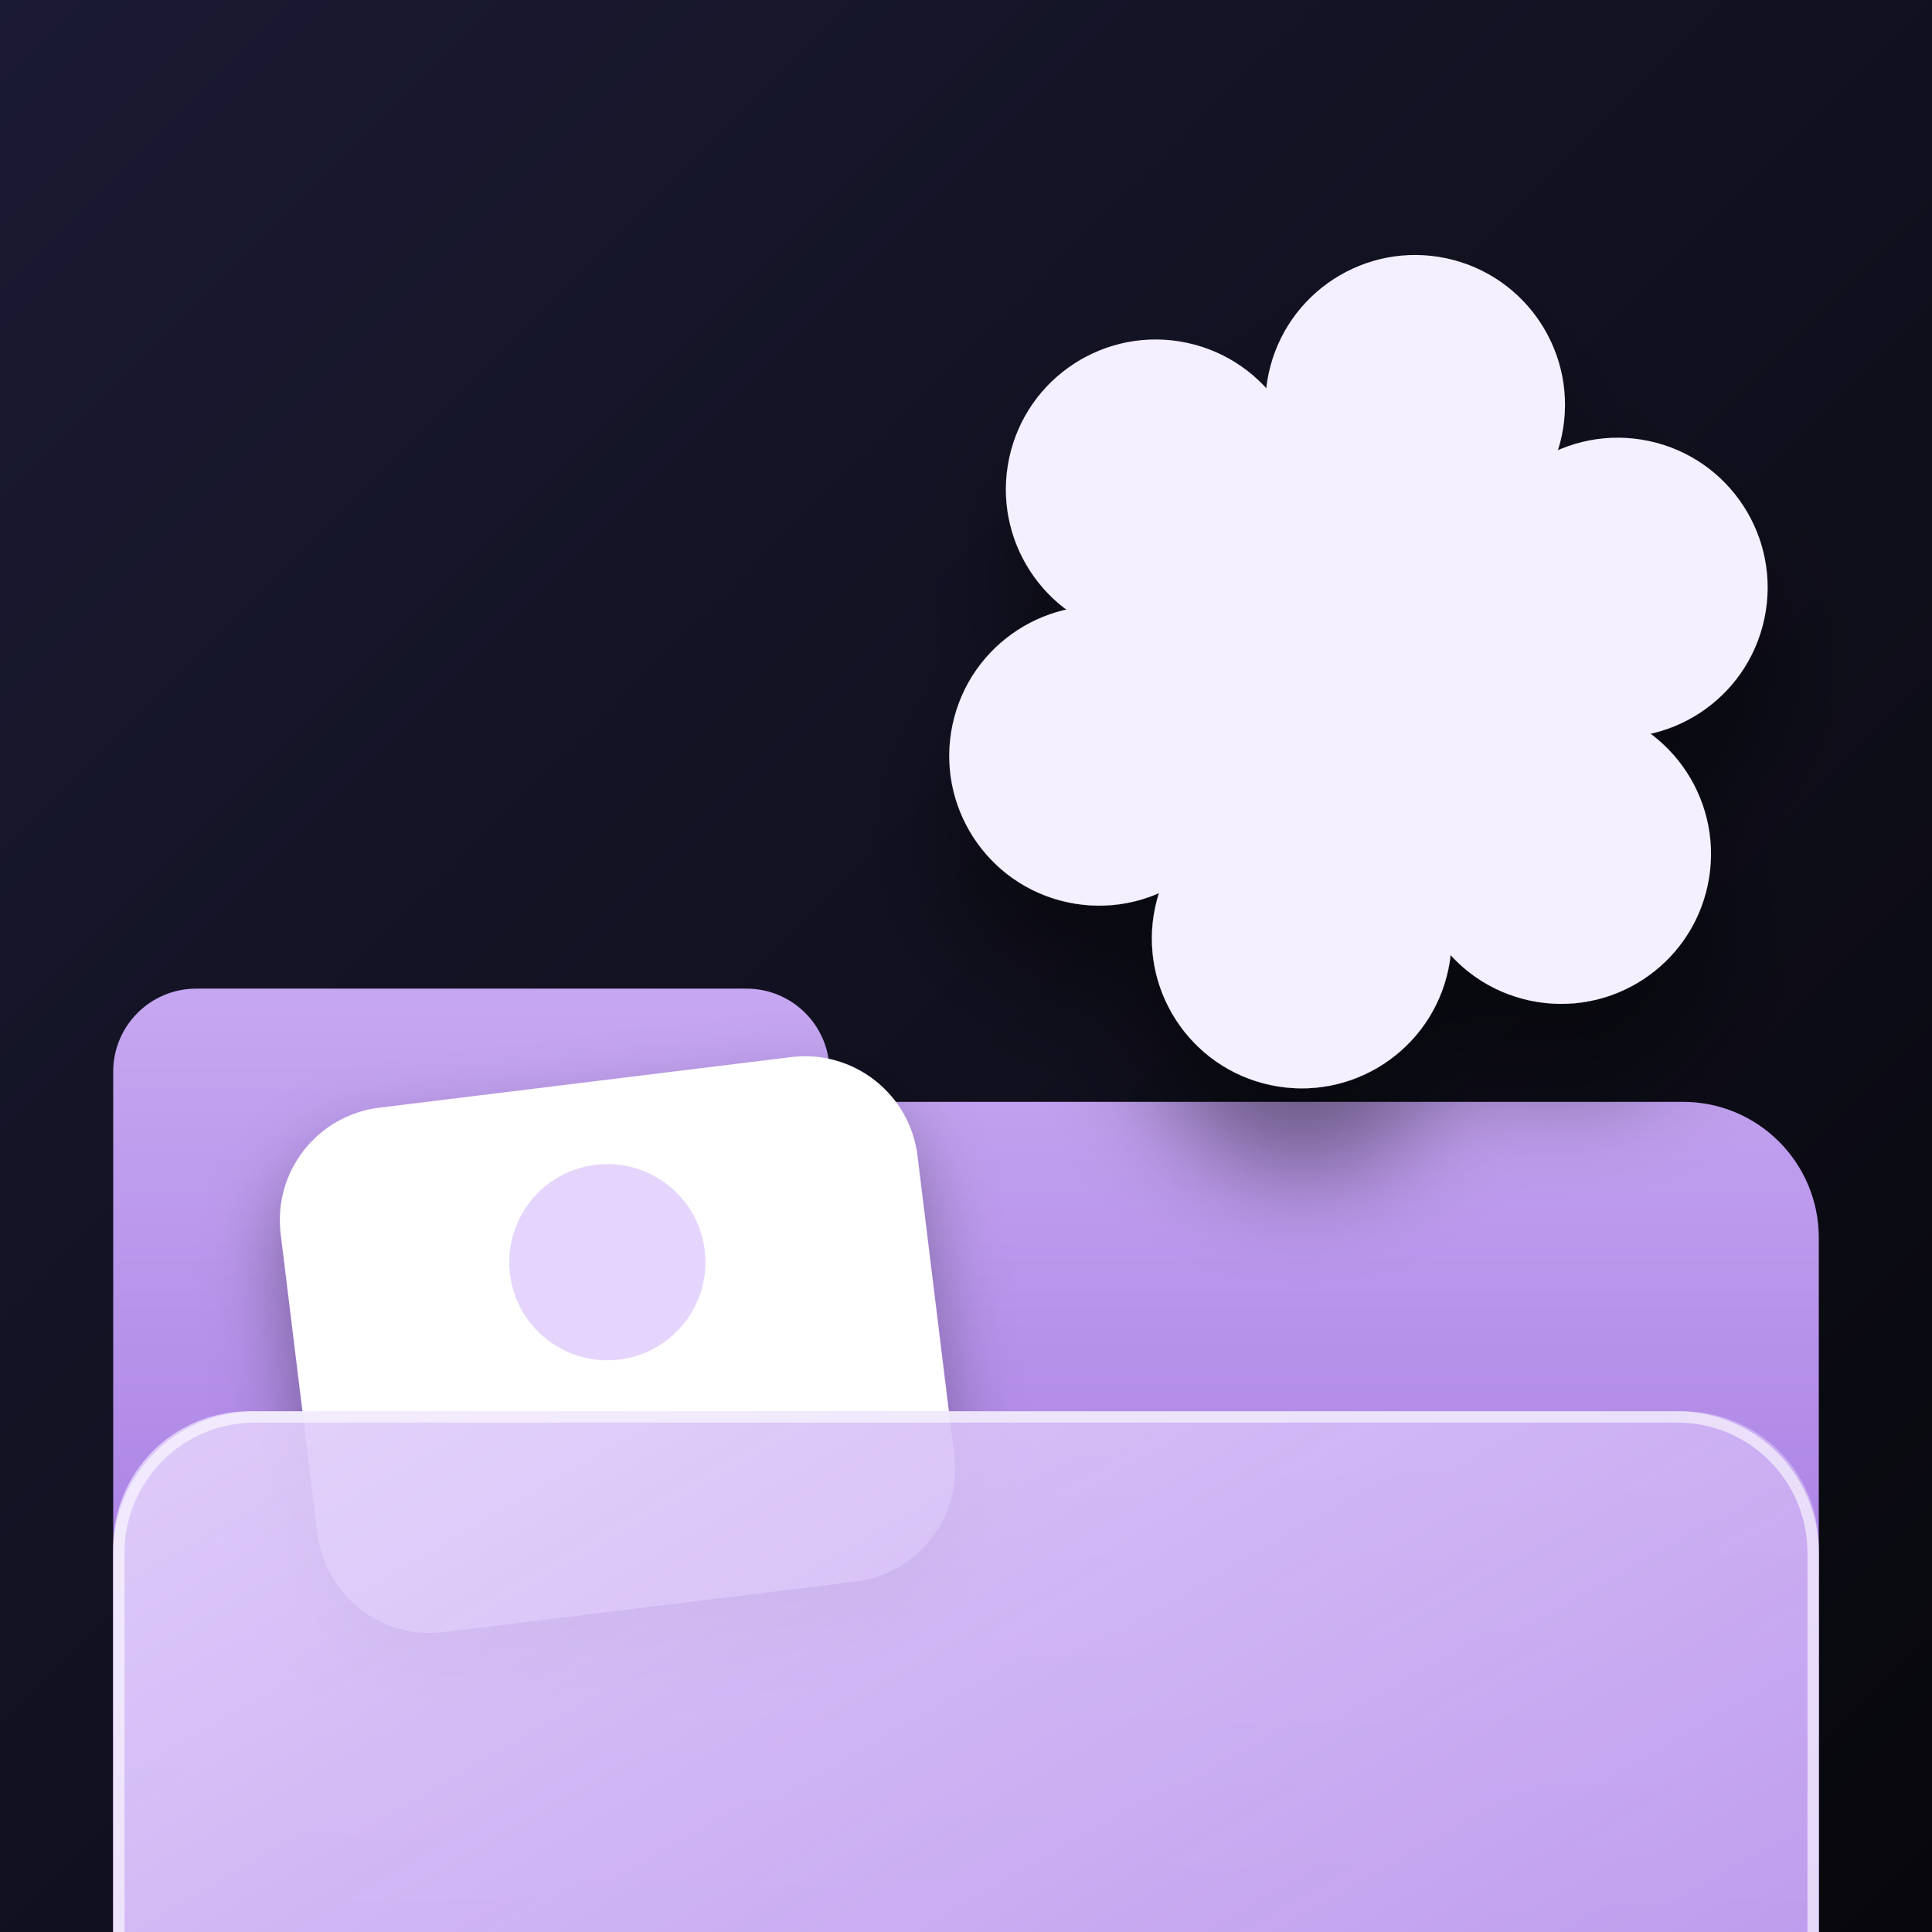
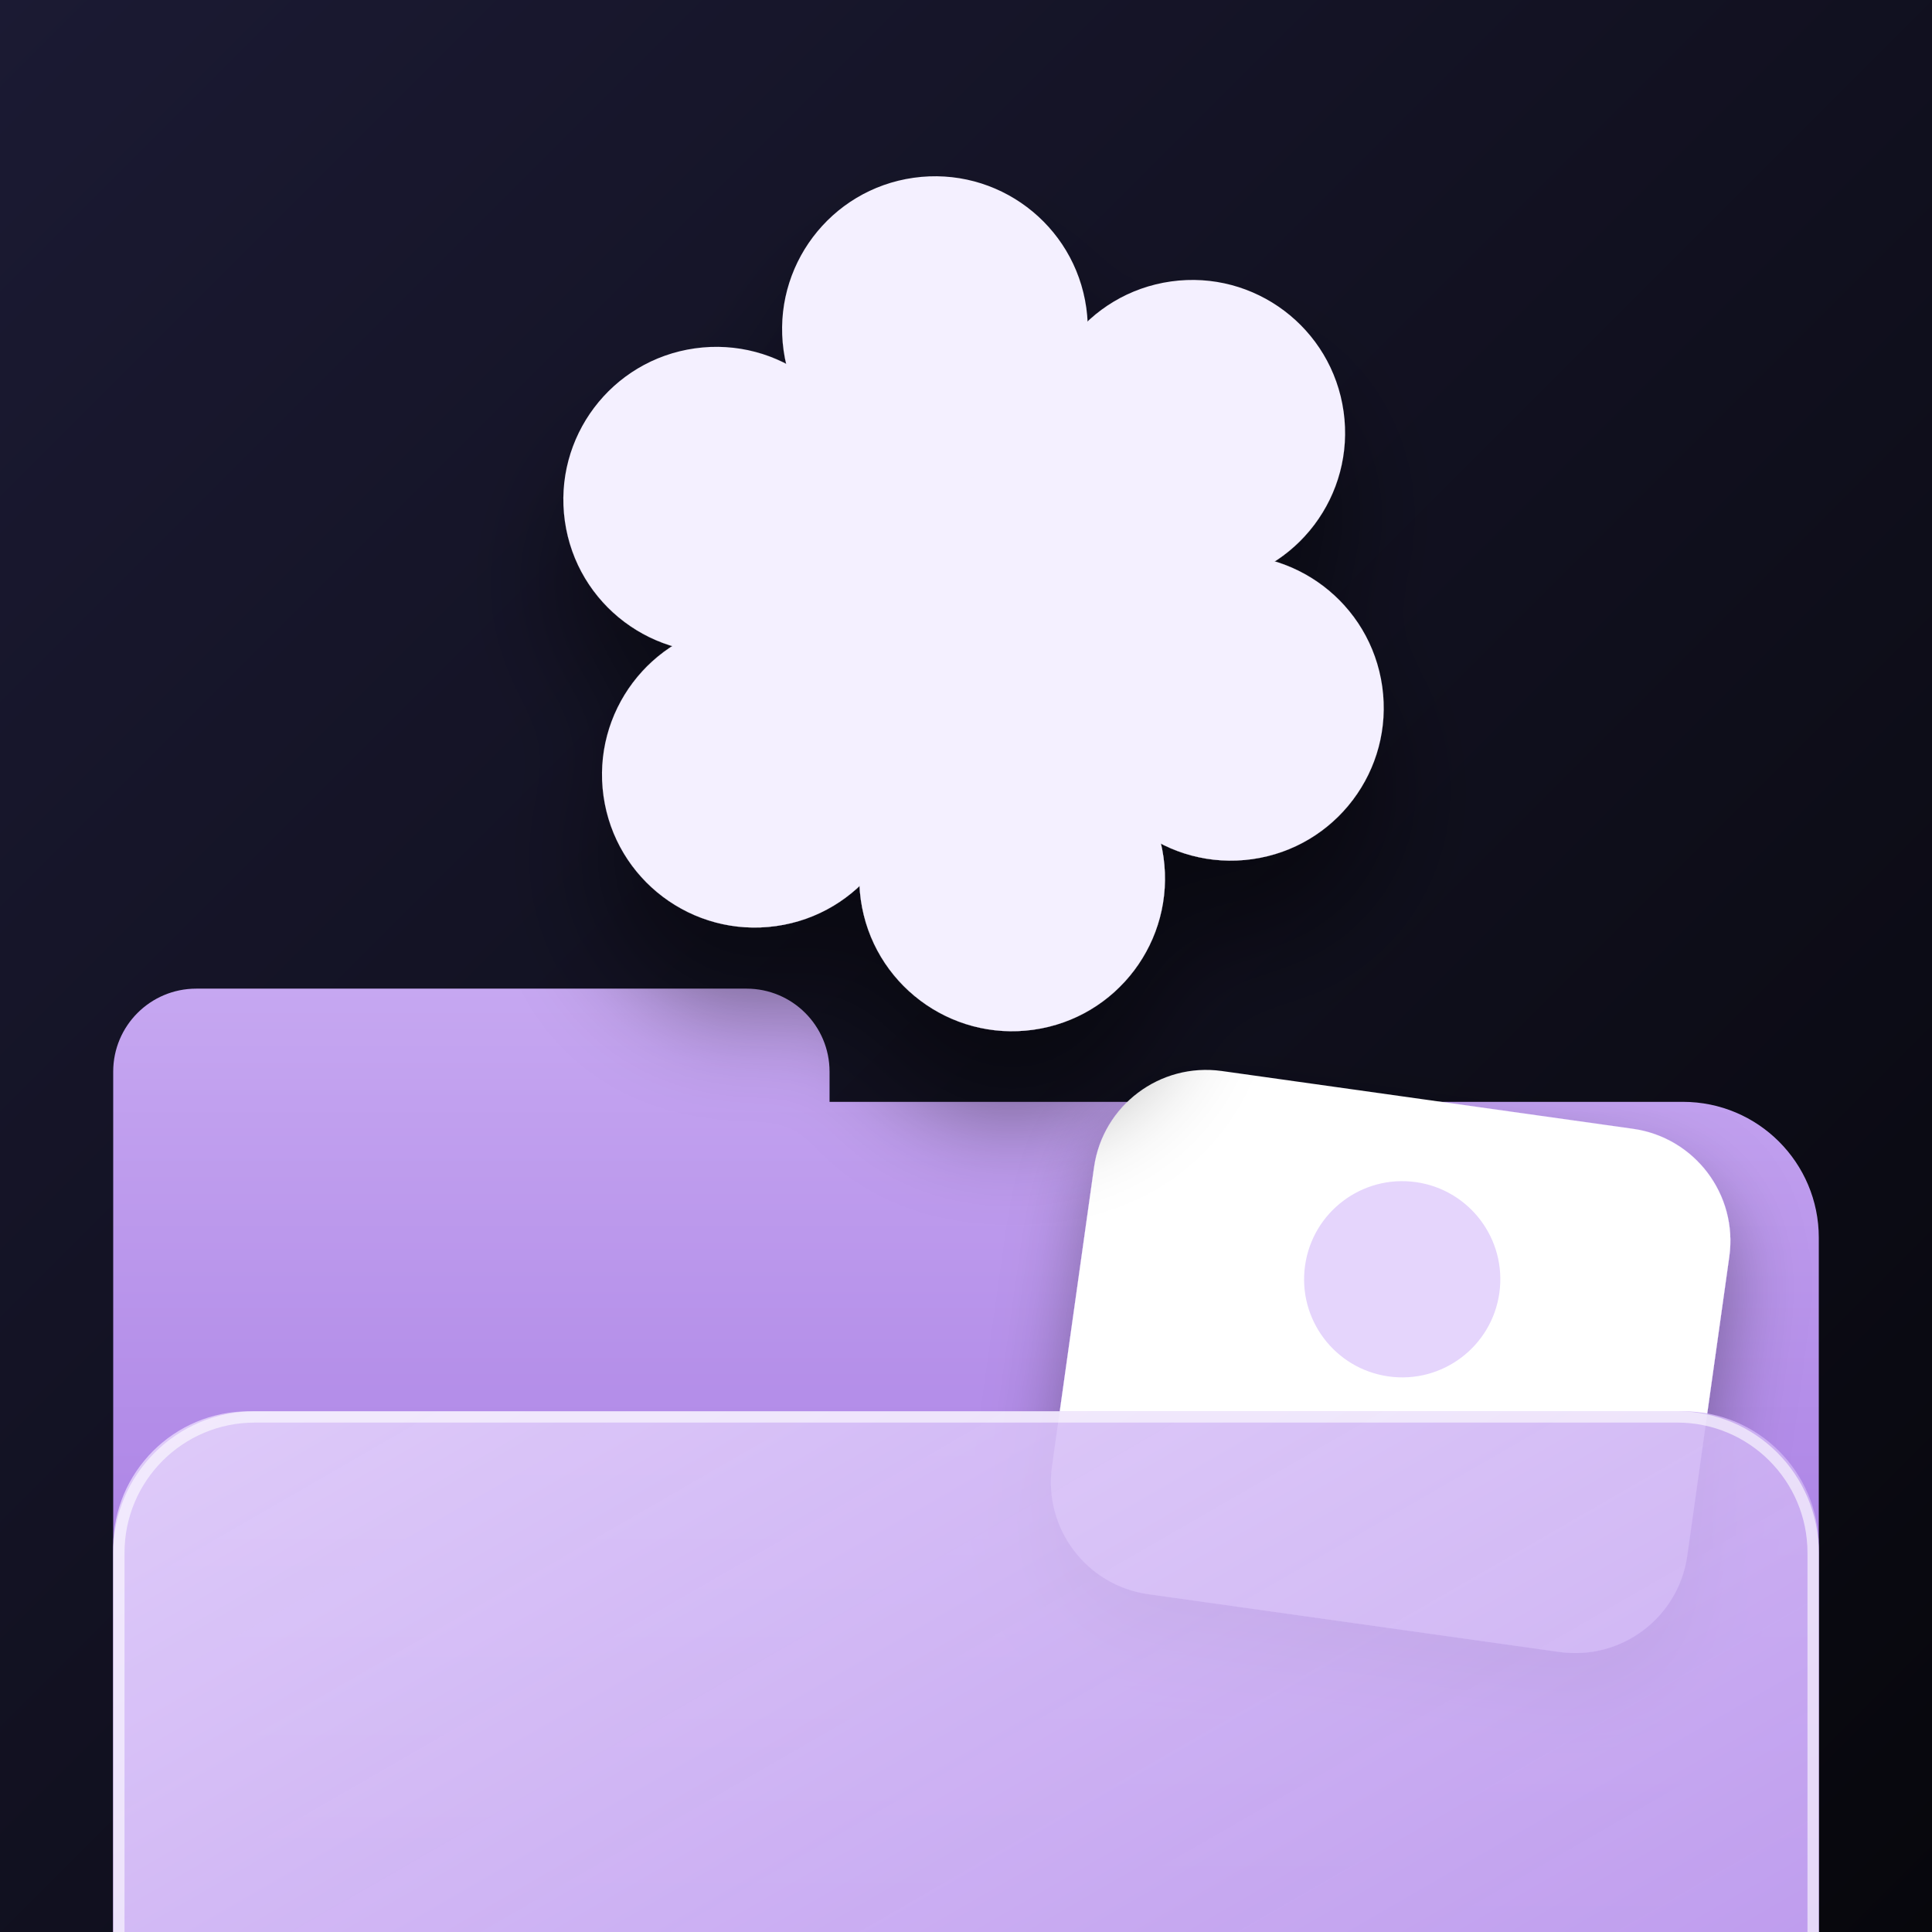
<svg xmlns="http://www.w3.org/2000/svg" viewBox="0 0 512 512">
  <defs>
    <linearGradient id="bg" x1="0" y1="0" x2="1" y2="1">
      <stop offset="0" stop-color="#1b1a33" />
      <stop offset="1" stop-color="#07070c" />
    </linearGradient>
    <linearGradient id="back" x1="0" y1="262" x2="0" y2="562" gradientUnits="userSpaceOnUse">
      <stop offset="0" stop-color="#c6a7f1" />
      <stop offset="1" stop-color="#9462da" />
    </linearGradient>
    <linearGradient id="front" x1="0" y1="0" x2="1" y2="1">
      <stop offset="0" stop-color="#e2d0fb" stop-opacity="0.93" />
      <stop offset="1" stop-color="#bb97ed" stop-opacity="0.86" />
    </linearGradient>
    <filter id="shadow" x="-20%" y="-20%" width="140%" height="150%">
      <feDropShadow dx="0" dy="10" stdDeviation="10" flood-color="#000" flood-opacity="0.35" />
    </filter>
    <filter id="lift" x="-30%" y="-30%" width="160%" height="170%">
      <feDropShadow dx="0" dy="22" stdDeviation="14" flood-color="#000" flood-opacity="0.45" />
    </filter>
  </defs>
  <rect width="512" height="512" fill="url(#bg)" />
  <path d="M30 620 V284 A22 22 0 0 1 52 262 H197.84 A22 22 0 0 1 219.84 284 V292 H446 A36 36 0 0 1 482 328 V620 Z" fill="url(#back)" />
  <g filter="url(#shadow)">
-     <g transform="rotate(-7 169 400)">
-       <rect x="84" y="286" width="170" height="140" rx="30" fill="#ffffff" />
-       <circle cx="169" cy="334" r="26" fill="#e5d5fc" />
+     <g transform="rotate(8 360 400)">
+       <rect x="278" y="290" width="170" height="140" rx="30" fill="#ffffff" />
+       <circle cx="363" cy="338" r="26" fill="#e5d5fc" />
    </g>
  </g>
  <g filter="url(#lift)">
-     <g fill="#f4f0ff" transform="rotate(12 360 178)">
-       <circle cx="360" cy="178" r="63.6" />
-       <circle cx="360.0" cy="105.7" r="39.7" />
-       <circle cx="297.4" cy="141.9" r="39.7" />
-       <circle cx="297.4" cy="214.1" r="39.7" />
-       <circle cx="360.0" cy="250.3" r="39.7" />
-       <circle cx="422.6" cy="214.1" r="39.7" />
-       <circle cx="422.6" cy="141.9" r="39.7" />
+     <g fill="#f4f0ff" transform="rotate(-8 258 160)">
+       <circle cx="258" cy="160" r="64.7" />
+       <circle cx="258.0" cy="86.5" r="40.5" />
+       <circle cx="194.3" cy="123.2" r="40.5" />
+       <circle cx="194.3" cy="196.8" r="40.5" />
+       <circle cx="258.0" cy="233.5" r="40.5" />
+       <circle cx="321.7" cy="196.8" r="40.5" />
+       <circle cx="321.7" cy="123.2" r="40.5" />
    </g>
  </g>
  <rect x="30" y="374" width="452" height="260" rx="36" fill="url(#front)" />
  <rect x="31.5" y="375.5" width="449" height="260" rx="36" fill="none" stroke="#ffffff" stroke-opacity="0.6" stroke-width="3" />
</svg>
